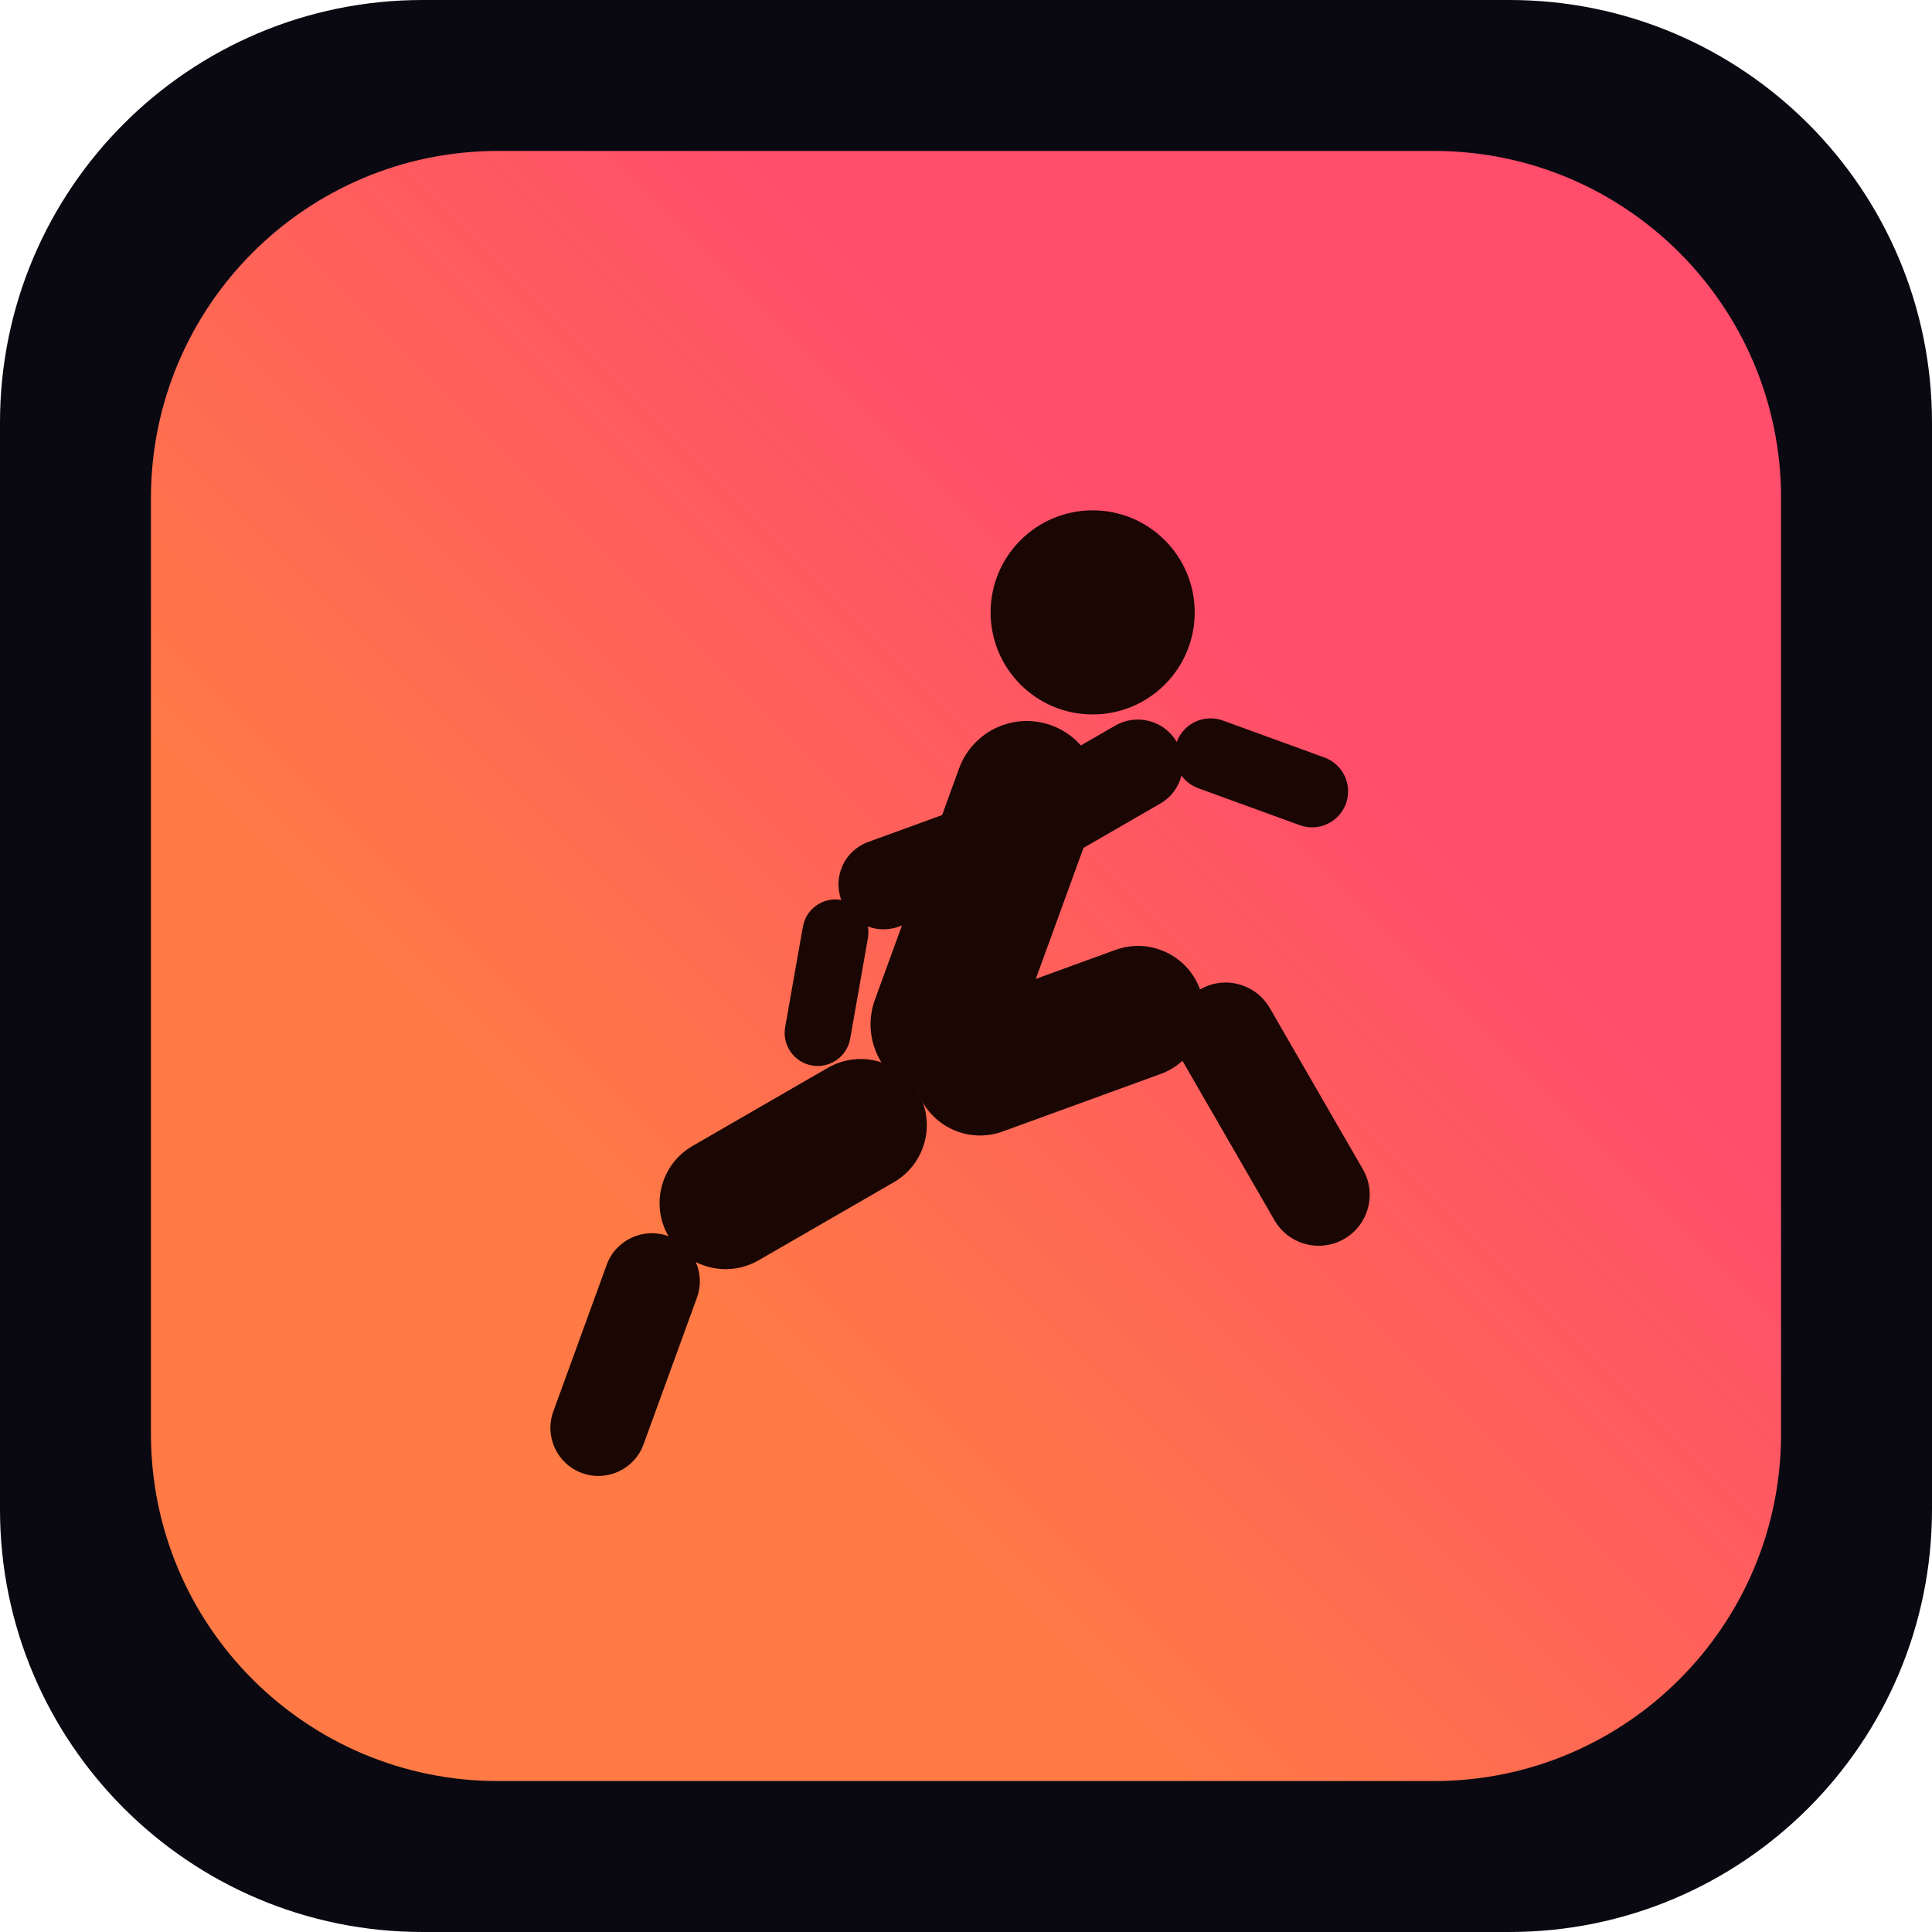
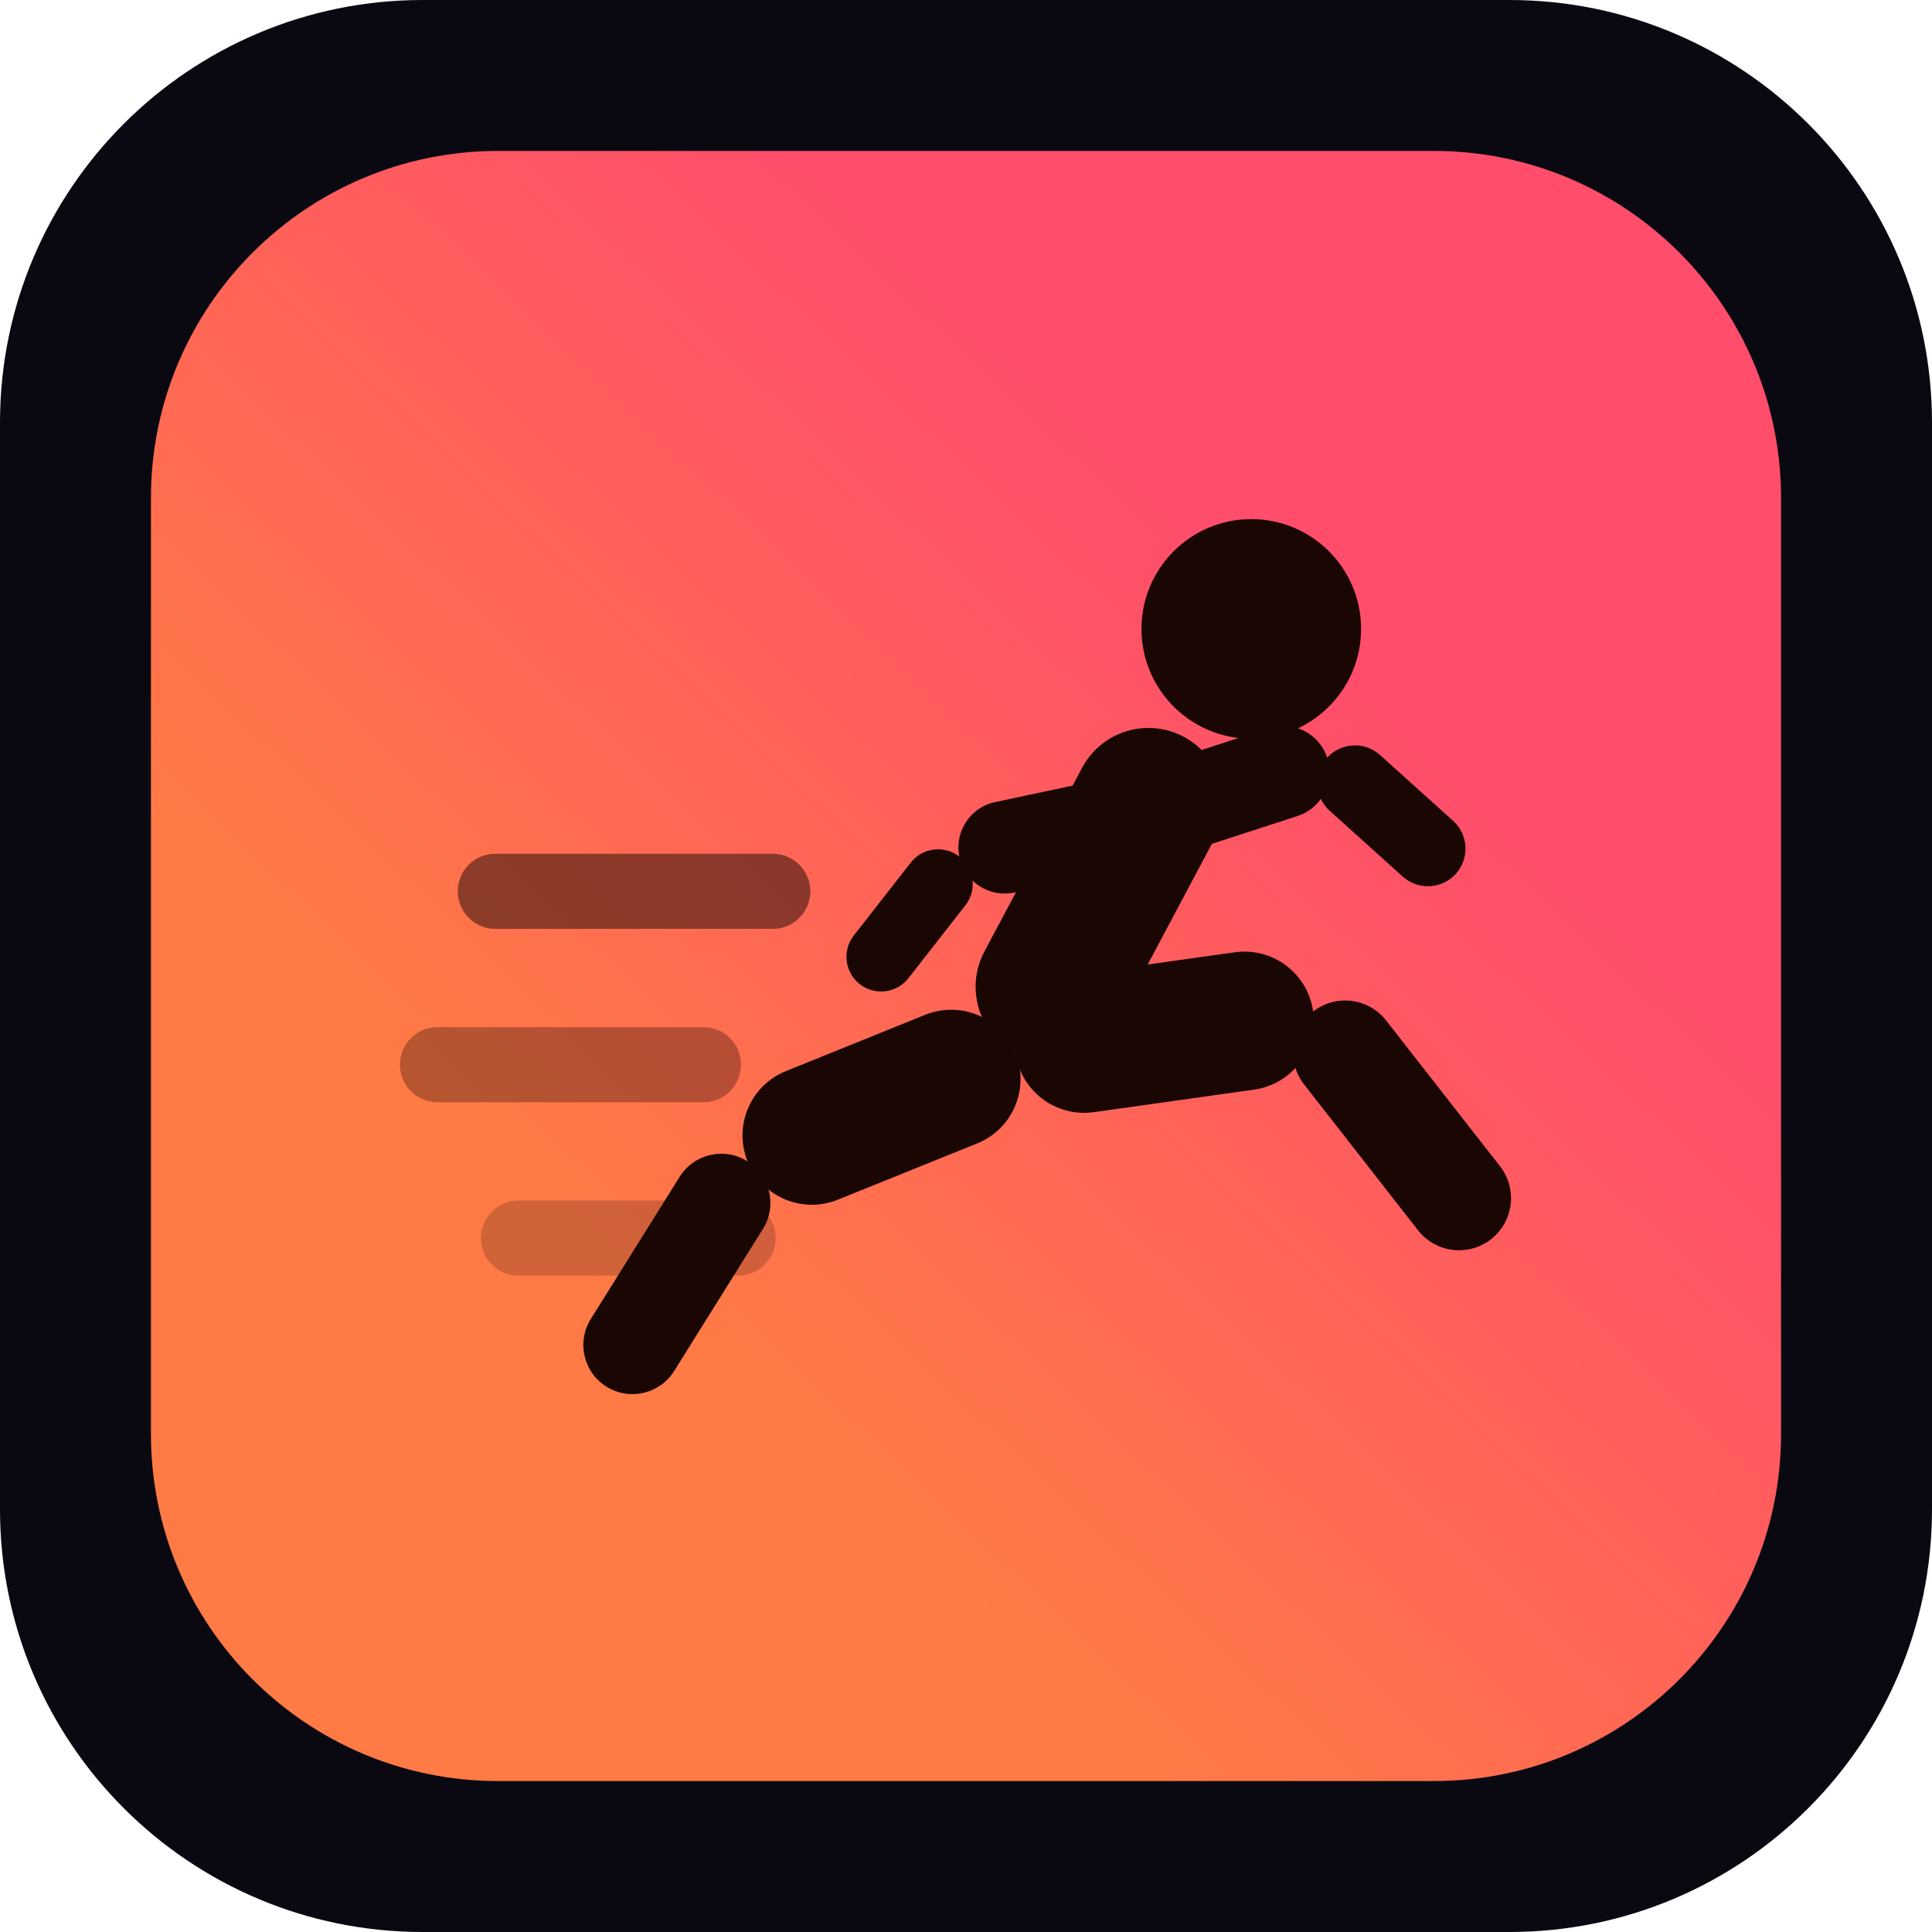
<svg xmlns="http://www.w3.org/2000/svg" viewBox="0 0 512 512" width="512" height="512" role="img" aria-label="Stride app icon">
  <defs>
-     <linearGradient id="g" x1="20" y1="180" x2="180" y2="20" gradientUnits="userSpaceOnUse">
+     <linearGradient id="g" x1="30" y1="210" x2="200" y2="30" gradientUnits="userSpaceOnUse">
      <stop offset="0" stop-color="#ff7a45" />
      <stop offset="1" stop-color="#ff4d6b" />
    </linearGradient>
  </defs>
  <rect width="512" height="512" rx="112" fill="#0a0912" />
  <rect x="40" y="40" width="432" height="432" rx="92" fill="url(#g)" />
-   <g transform="translate(100.09,106.45) scale(1.5909)" fill="#1a0704">
-     <circle cx="119.1" cy="35.1" r="17" />
-     <rect x="90.0" y="103.0" width="65.0" height="24.0" rx="12.0" transform="rotate(-70 90.0 115.0)" />
-     <rect x="90.0" y="104.0" width="50.0" height="22.0" rx="11.0" transform="rotate(-20 90.0 115.0)" />
-     <rect x="137.0" y="89.4" width="48.0" height="17.0" rx="8.5" transform="rotate(60 137.0 97.9)" />
-     <rect x="90.0" y="104.0" width="48.0" height="22.0" rx="11.0" transform="rotate(150 90.0 115.0)" />
-     <rect x="48.4" y="131.0" width="42.0" height="16.0" rx="8.0" transform="rotate(110 48.4 139.0)" />
-     <rect x="105.4" y="65.2" width="32.0" height="15.0" rx="7.5" transform="rotate(-30 105.4 72.7)" />
-     <rect x="133.1" y="50.7" width="30.0" height="12.0" rx="6.0" transform="rotate(20 133.1 56.7)" />
-     <rect x="105.4" y="65.2" width="30.0" height="15.0" rx="7.5" transform="rotate(160 105.4 72.7)" />
-     <rect x="77.2" y="77.5" width="28.0" height="11.0" rx="5.5" transform="rotate(100 77.2 83.0)" />
+   <g transform="translate(103.70,95.30) scale(1.5316)">
+     <path d="M18 92 H66" stroke="#1a0704" stroke-width="13" stroke-linecap="round" fill="none" opacity="0.5" />
+     <path d="M8 122 H54" stroke="#1a0704" stroke-width="13" stroke-linecap="round" fill="none" opacity="0.32" />
+     <path d="M22 152 H60" stroke="#1a0704" stroke-width="13" stroke-linecap="round" fill="none" opacity="0.2" />
+     <g fill="#1a0704">
+       <circle cx="148.8" cy="46.6" r="19" />
+       <rect x="108.0" y="107.0" width="62.0" height="26.0" rx="13.0" transform="rotate(-62 108.0 120.0)" />
+       <rect x="108.0" y="108.0" width="52.0" height="24.0" rx="12.0" transform="rotate(-8 108.0 120.0)" />
+       <rect x="159.5" y="103.8" width="50.0" height="18.0" rx="9.0" transform="rotate(52 159.5 112.8)" />
+       <rect x="108.0" y="108.0" width="50.0" height="24.0" rx="12.0" transform="rotate(158 108.0 120.0)" />
+       <rect x="61.6" y="130.2" width="46.0" height="17.0" rx="8.5" transform="rotate(122 61.6 138.7)" />
+       <rect x="129.6" y="71.4" width="34.0" height="16.0" rx="8.0" transform="rotate(-18 129.6 79.4)" />
+       <rect x="161.9" y="62.4" width="30.0" height="13.0" rx="6.5" transform="rotate(42 161.9 68.9)" />
+       <rect x="129.6" y="71.4" width="32.0" height="16.0" rx="8.0" transform="rotate(168 129.6 79.4)" />
+       <rect x="98.3" y="80.0" width="28.0" height="12.0" rx="6.0" transform="rotate(128 98.3 86.0)" />
+     </g>
  </g>
</svg>
